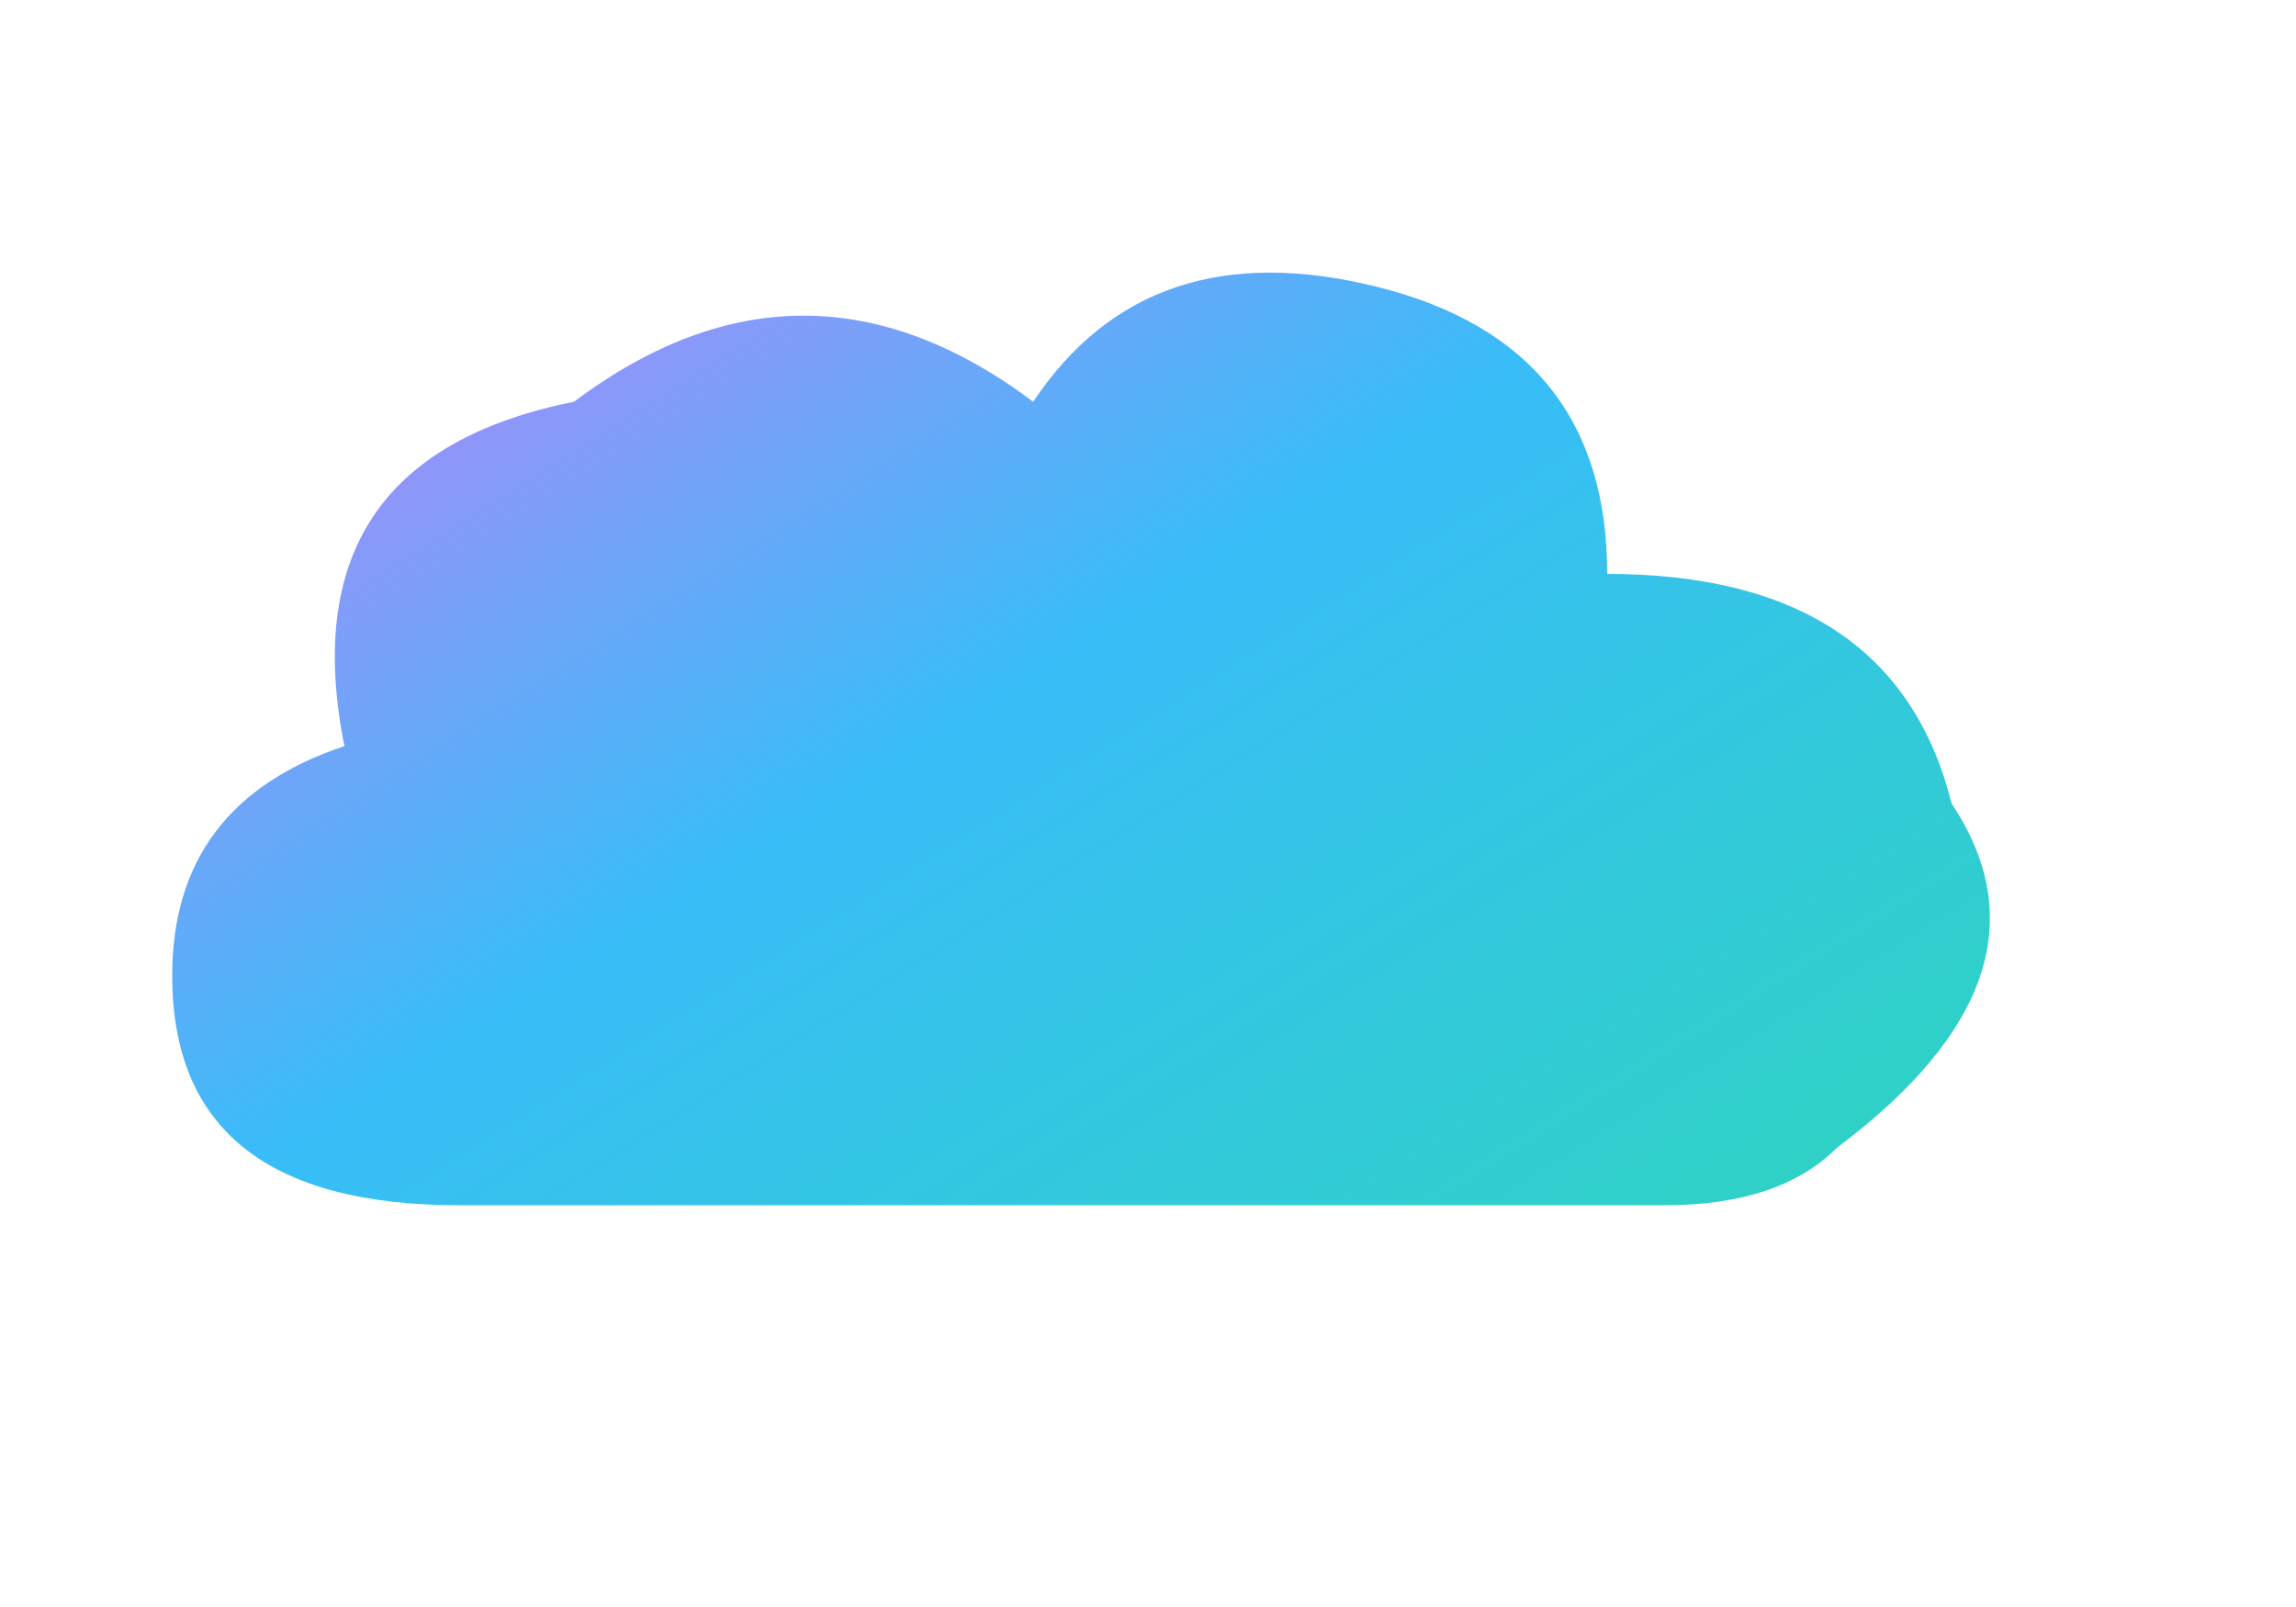
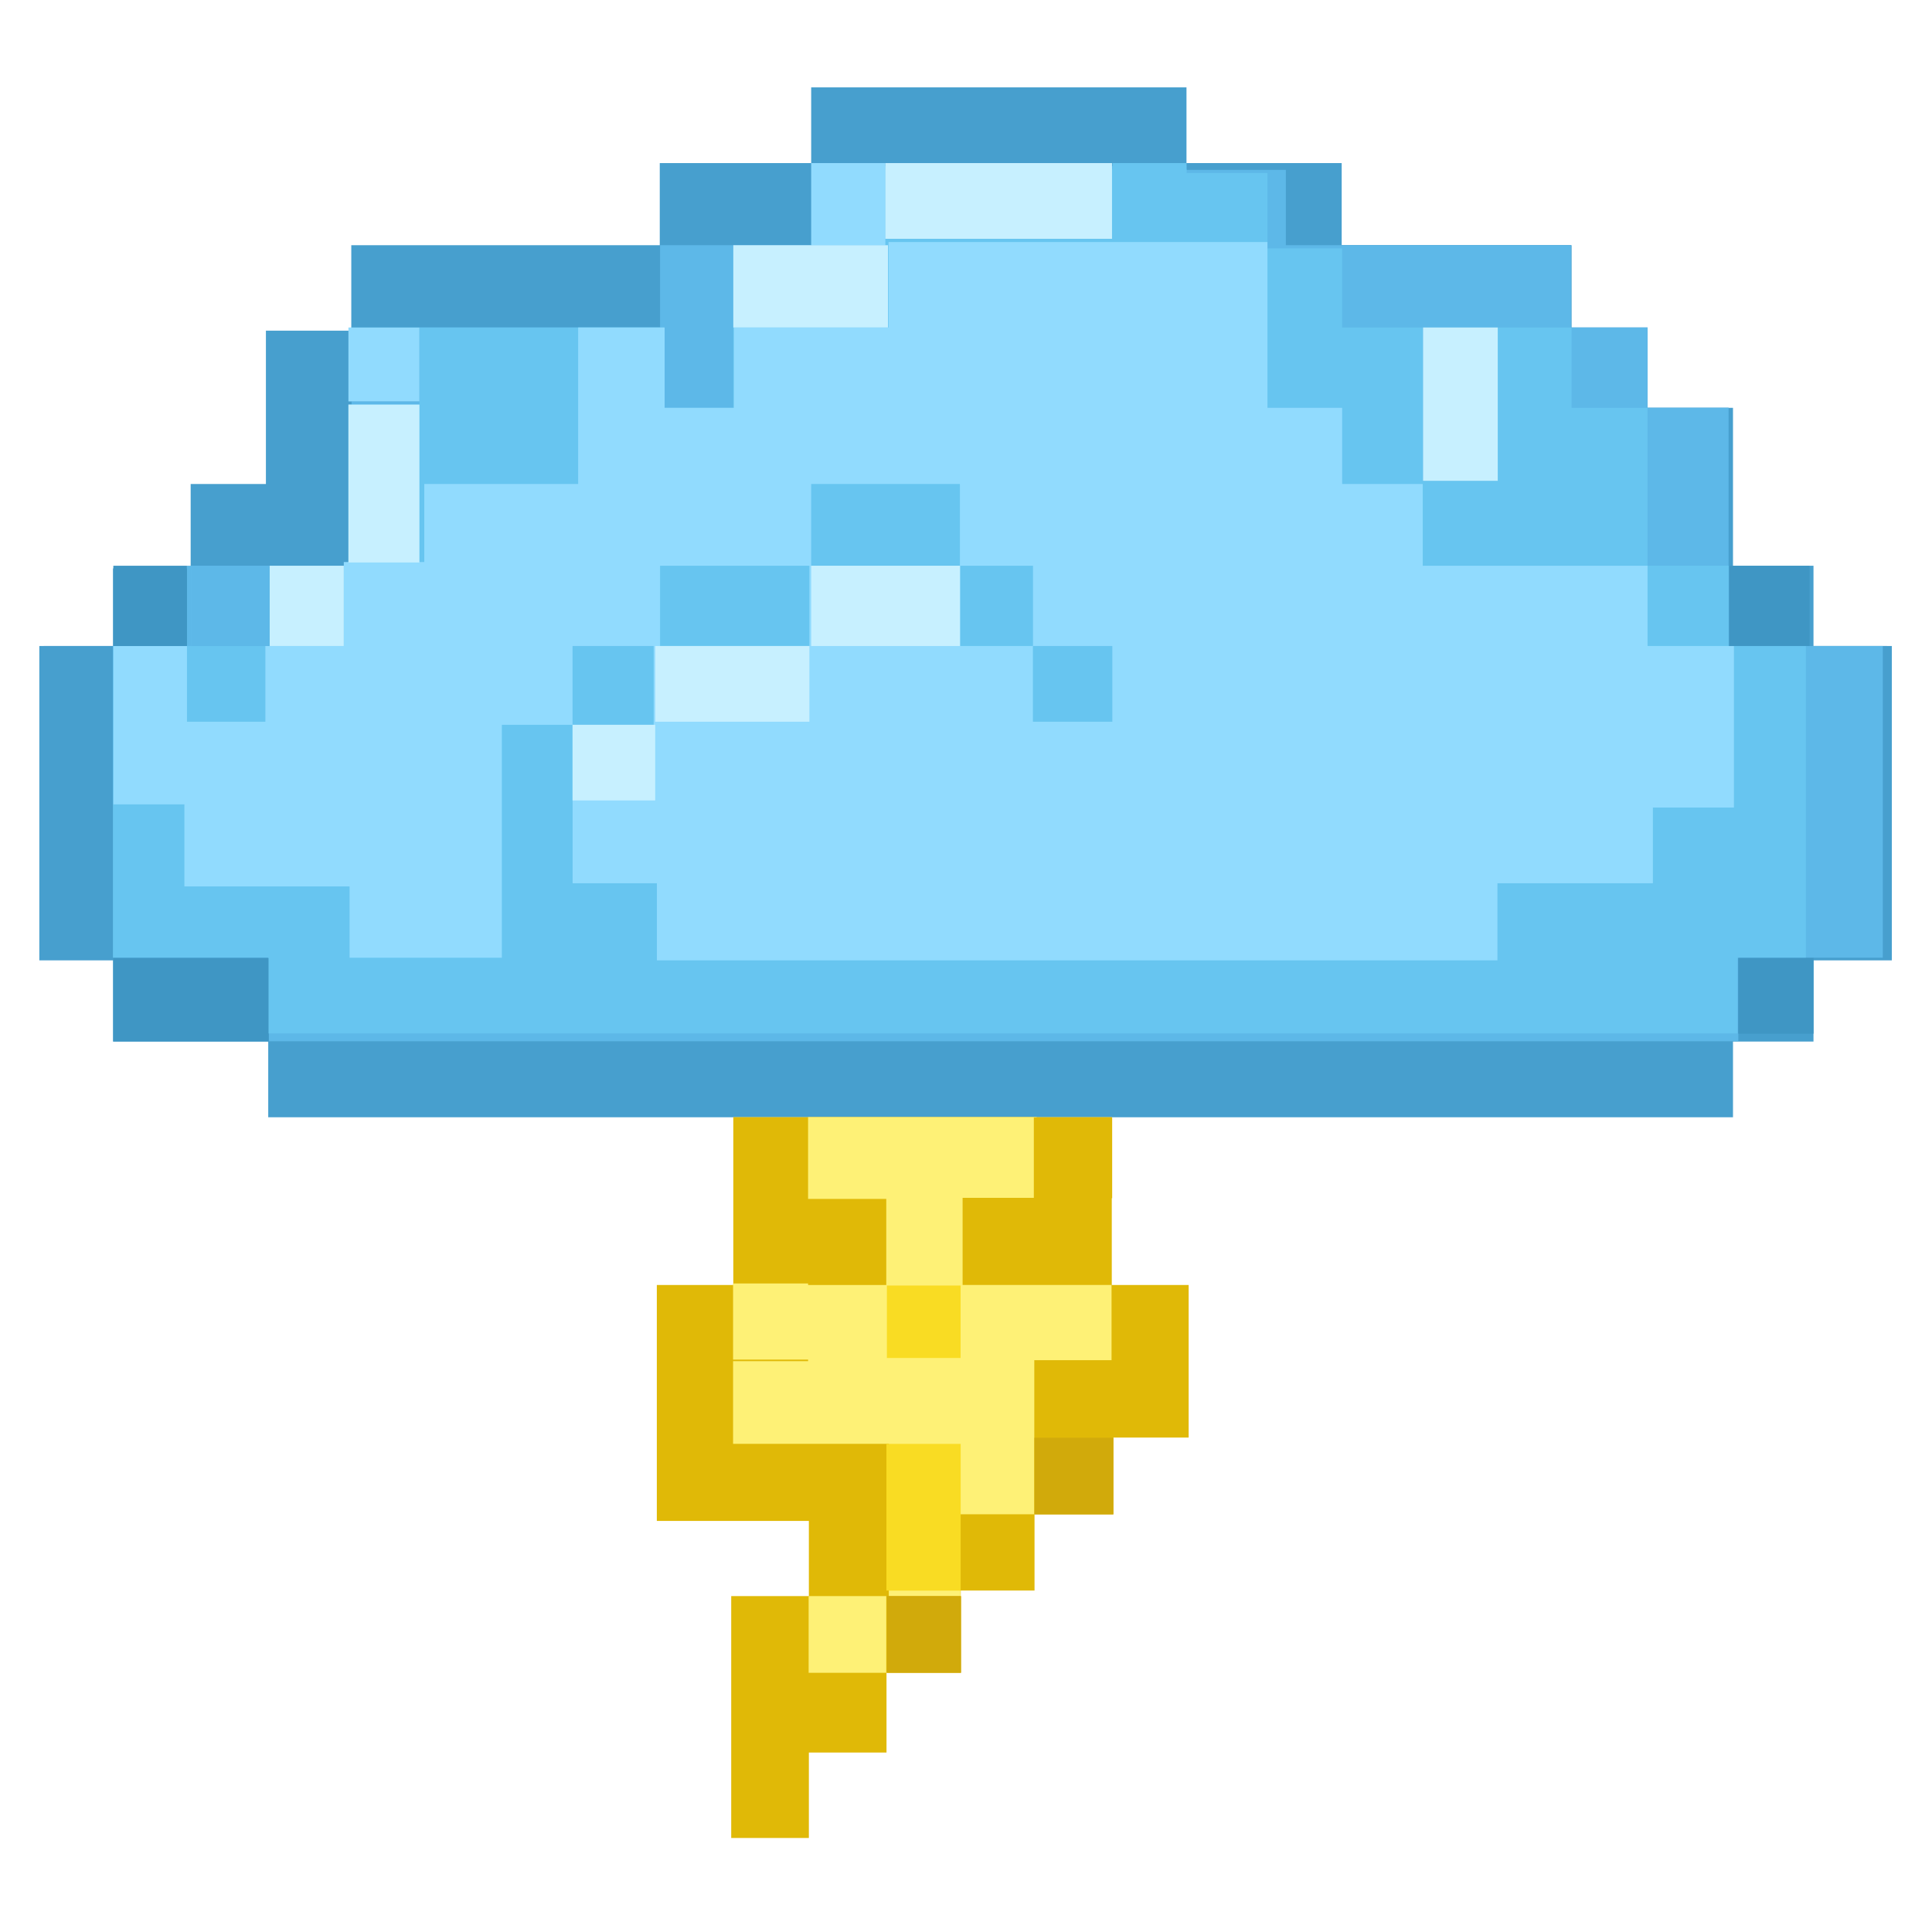
- <svg xmlns="http://www.w3.org/2000/svg" viewBox="0 0 80 56">
-   <defs>
-     <linearGradient id="gd" x1="0%" y1="20%" x2="100%" y2="100%">
-       <stop offset="0%" stop-color="#a78bfa" />
-       <stop offset="40%" stop-color="#38bdf8" />
-       <stop offset="100%" stop-color="#2dd4bf" />
-     </linearGradient>
-   </defs>
-   <path d="M16 42 Q6 42 6 34 Q6 28 12 26 Q10 16 20 14 Q28 8 36 14 Q40 8 48 10 Q56 12 56 20 Q66 20 68 28 Q72 34 64 40 Q62 42 58 42 Z" fill="url(#gd)" />
+ <svg xmlns="http://www.w3.org/2000/svg" width="100%" height="100%" viewBox="0 0 1042 1042" version="1.1" xml:space="preserve" style="fill-rule:evenodd;clip-rule:evenodd;stroke-linejoin:round;stroke-miterlimit:2;">
+   <path d="M437.5,47.125l0,40.833l-81.667,0l0,44.292l-166.375,0l0,46.083l-46.042,0l0,82.708l-40.583,0l0,45.542l-41.875,0l0,41.833l-39.75,0l0,169.542l39.75,0l0,43.792l83.708,0l0,40.833l790,0l0,-40.833l43.417,0l0,-43.792l42.25,0l0,-169.542l-42.25,0l0,-43.292l-43.417,0l0,-85.167l-46.042,0l0,-41.625l-41,0l0,-46.083l-124,0l0,-44.292l-83.708,0l0,-40.833l-202.417,0Z" style="fill:#479fce;fill-rule:nonzero;" />
+   <path d="M61.125,348.417l41.875,0l0,-45.042l86.625,0l0,-126.75l166.375,0l0,-44.375l81.667,0l0,-42.625l202.208,0l0,2l81.958,0l0,40.625l125.458,0l0,44.375l41.292,0l0,43.333l43.708,0l0,85.167l43.458,0l0,43.292l42,0l0,168.125l-43.458,0l0,40.833l-911.667,0l0,-40.833l-39,0l0,-168.125l37.583,0l-0.083,0Z" style="fill:#479fce;fill-rule:nonzero;" />
+   <path d="M61.125,348.417l39.708,0l0,-43.292l88.792,0l0,-88.625l36.583,0l0,-39.875l129.792,0l0,-44.375l81.667,0l0,-42.625l202.208,0l0,2l53.625,0l0,40.625l153.792,0l0,44.375l41.292,0l0,43.333l43.708,0l0,85.167l42,0l0,43.292l41.167,0l0,168.125l-77.917,0l0,45.042l-792.5,0l-0,-45.042l-83.708,0l0,-168.125l-0.208,0Z" style="fill:#5db8e8;fill-rule:nonzero;" />
+   <path d="M60.917,348.417l42.083,0l0,-43.292l84.917,0l0,-86.917l38.292,0l0,-41.583l131.958,0l0,43.333l37.333,0l0,-86l42.167,0l0,-42.625l202.208,0l0,2l43.708,0l0,40.625l40.292,0l0,42.667l43.458,0l0,82.708l40.292,0l0,-82.708l39.958,0l0,43.333l41,0l0,85.167l43.708,0l0,43.292l41.708,0l0,168.125l-36.875,0l0,40.833l-792.5,0l0,-40.833l-83.708,0l-0,-168.125Z" style="fill:#67c5f0;fill-rule:nonzero;" />
+   <path d="M61.125,348.417l39.708,0l0,40.833l42.292,0l0,-40.833l42.292,0l0,-45.292l43.417,0l0,-42.083l83,0l0,-84.417l46.625,0l0,43.333l37.333,0l0,-43.333l83.417,0l0,-46.083l204.375,0l0,89.417l40.292,0l0,41.083l43.458,0l0,44.083l121.25,0l0,43.292l46.583,0l0,87.125l-43.708,0l0,40.833l-83.833,0l0,41.583l-453.333,0l0,-41.583l-45.458,0l0,-85.458l-38.167,0l0,125.625l-82.125,0l0,-38.458l-89.083,0l0,-44.25l-38.292,0l0,-85.417l-0.042,0Z" style="fill:#91dbfe;fill-rule:nonzero;" />
+   <rect x="437.5" y="87.958" width="40" height="44.292" style="fill:#91dbfe;fill-rule:nonzero;" />
+   <rect x="477.5" y="87.958" width="122.25" height="40.833" style="fill:#c7f0ff;fill-rule:nonzero;" />
+   <rect x="600" y="87.958" width="39.958" height="40.833" style="fill:#67c5f0;fill-rule:nonzero;" />
+   <rect x="395.5" y="132.25" width="83.417" height="44.375" style="fill:#c7f0ff;fill-rule:nonzero;" />
+   <rect x="187.917" y="176.625" width="38.292" height="39.875" style="fill:#91dbfe;fill-rule:nonzero;" />
+   <rect x="767.5" y="176.625" width="40.292" height="82.708" style="fill:#c7f0ff;fill-rule:nonzero;" />
+   <rect x="187.917" y="218.208" width="38.292" height="85.167" style="fill:#c7f0ff;fill-rule:nonzero;" />
+   <rect x="103" y="305.125" width="42.458" height="43.292" style="fill:#5db8e8;fill-rule:nonzero;" />
+   <rect x="145.458" y="305.125" width="39.958" height="43.292" style="fill:#c7f0ff;fill-rule:nonzero;" />
+   <rect x="437.5" y="261.042" width="80.208" height="44.083" style="fill:#67c5f0;fill-rule:nonzero;" />
+   <rect x="356" y="305.125" width="80.542" height="43.292" style="fill:#67c5f0;fill-rule:nonzero;" />
+   <rect x="517.917" y="305.125" width="39.208" height="43.292" style="fill:#67c5f0;fill-rule:nonzero;" />
+   <rect x="61.125" y="305.125" width="39.708" height="43.292" style="fill:#3f96c4;fill-rule:nonzero;" />
+   <rect x="437.5" y="305.125" width="80.208" height="43.292" style="fill:#c7f0ff;fill-rule:nonzero;" />
+   <rect x="932.5" y="305.125" width="43.458" height="43.292" style="fill:#3f96c4;fill-rule:nonzero;" />
+   <rect x="61.125" y="516.667" width="83.708" height="45.042" style="fill:#3f96c4;fill-rule:nonzero;" />
+   <rect x="937.5" y="516.667" width="40.625" height="40.833" style="fill:#3f96c4;fill-rule:nonzero;" />
+   <rect x="308.792" y="348.417" width="43.75" height="42.5" style="fill:#67c5f0;fill-rule:nonzero;" />
+   <rect x="353.375" y="348.417" width="83.167" height="40.833" style="fill:#c7f0ff;fill-rule:nonzero;" />
+   <rect x="557.083" y="348.417" width="42.833" height="40.833" style="fill:#67c5f0;fill-rule:nonzero;" />
+   <rect x="308.792" y="390.917" width="44.583" height="40.792" style="fill:#c7f0ff;fill-rule:nonzero;" />
+   <path d="M395.5,602.5l0,90.542l-41.25,0l0,127.25l82,0l0,40.542l-41.875,0l0,130.458l41.875,0l0,-46.083l41.875,0l0,-43l40.042,0l0,-44.375l39.792,0l0,-41.125l42.542,0l0,-41.375l40.583,0l0,-82.292l-41.458,0l0,-90.542l-204.125,0Z" style="fill:#e0b907;fill-rule:nonzero;" />
+   <path d="M435.833,602.5l0,44.125l42.167,0l0,46.417l-42.167,0l0,-0.833l-40.458,0l0,41.083l40.458,0l0,0.833l-40.458,0l0,44.583l84,0l0,82.125l-43.25,0l0,41.375l41.875,0l0,-41.375l40.042,0l0,-44.125l39.792,0l0,-83.125l41.667,0l0,-40.542l-80.333,0l0,-47l39.958,0l0,-43.542l-123.292,0Z" style="fill:#fef176;fill-rule:nonzero;" />
+   <rect x="557.917" y="775.417" width="42.542" height="41.375" style="fill:#d1aa0b;fill-rule:nonzero;" />
+   <rect x="478.083" y="778.75" width="40.042" height="79.125" style="fill:#f9dc23;fill-rule:nonzero;" />
+   <rect x="478.333" y="860.833" width="40.042" height="41.375" style="fill:#d1aa0b;fill-rule:nonzero;" />
+   <path d="M517.5,646.25l82.333,0l0,0.292l0,-43.833l-42.25,0l0,43.542l-40.083,0Z" style="fill:#e0b907;fill-rule:nonzero;" />
+   <rect x="478.333" y="693.333" width="39.75" height="39.083" style="fill:#f9dc23;fill-rule:nonzero;" />
</svg>
